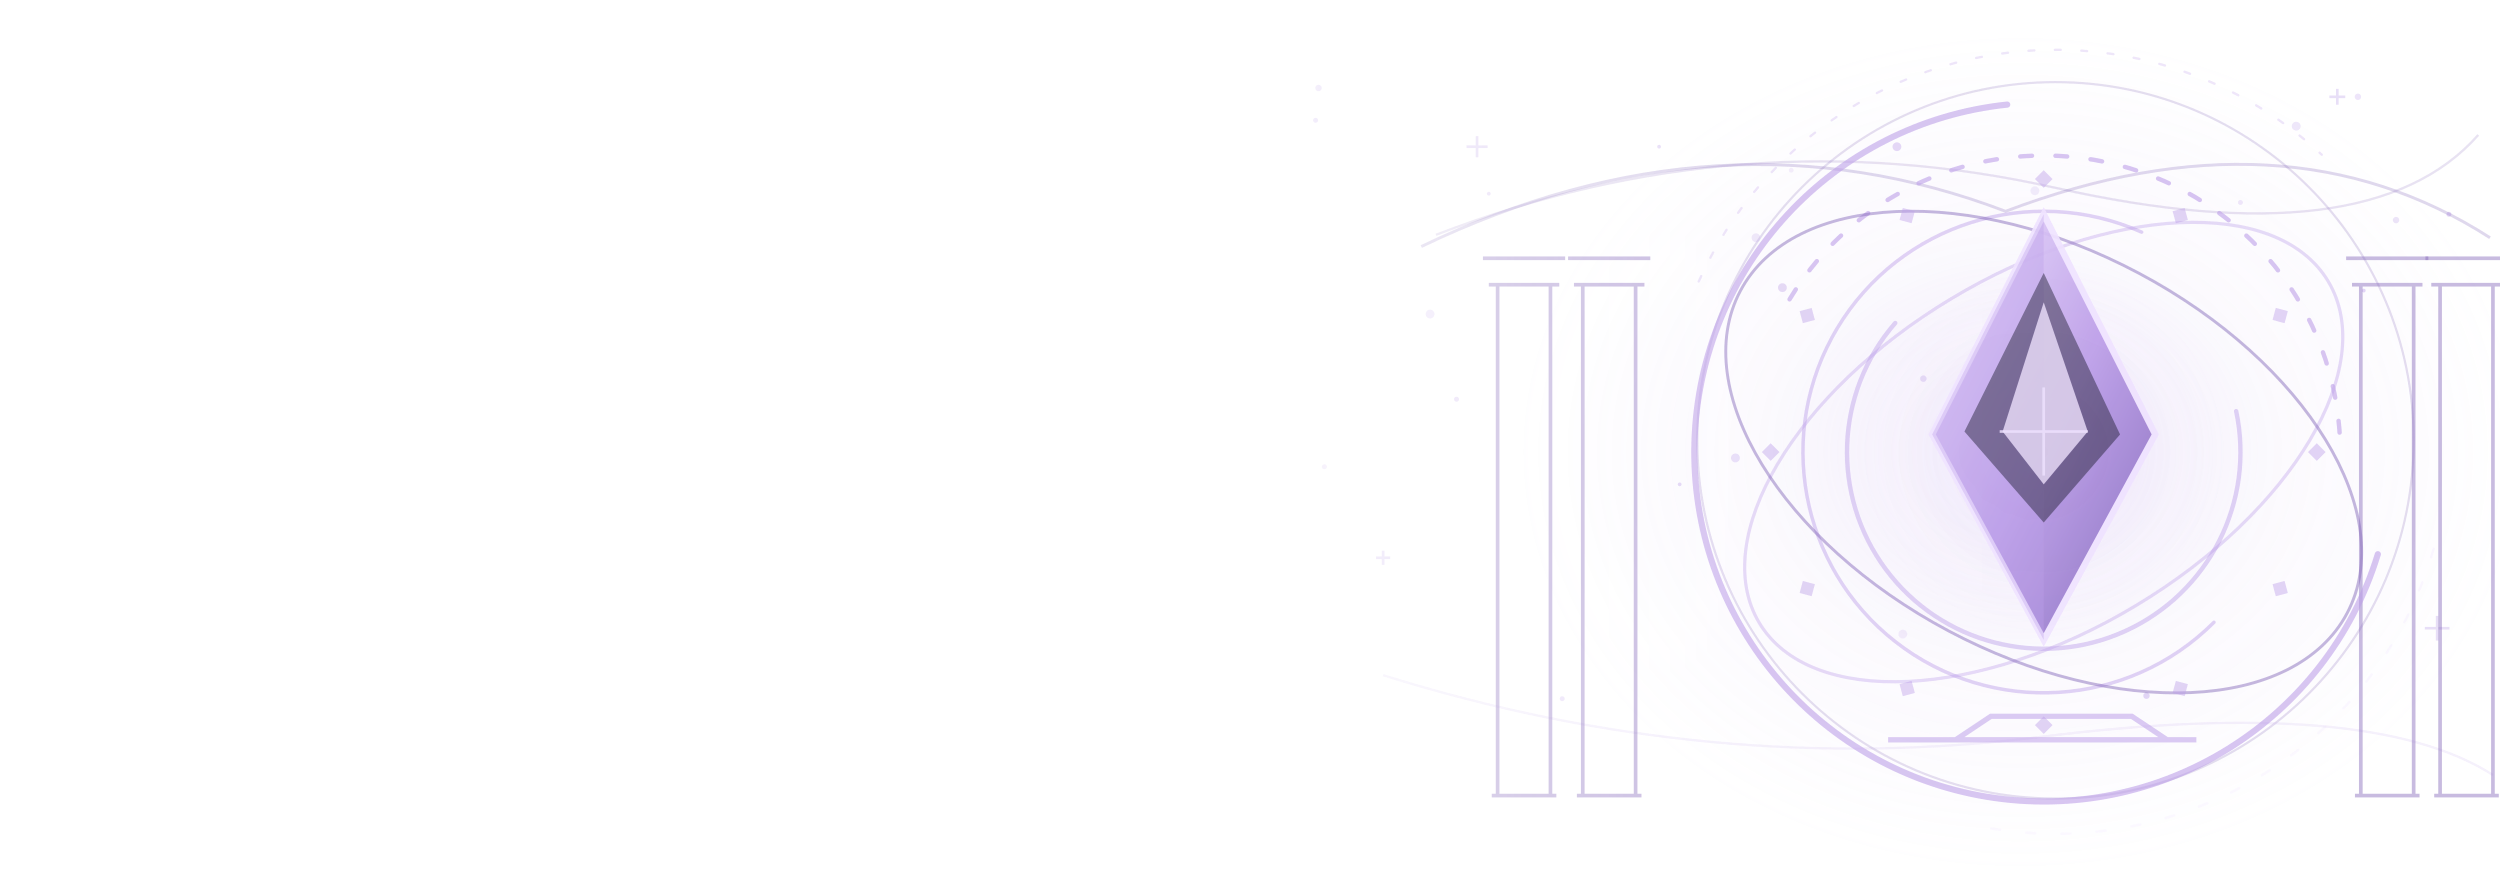
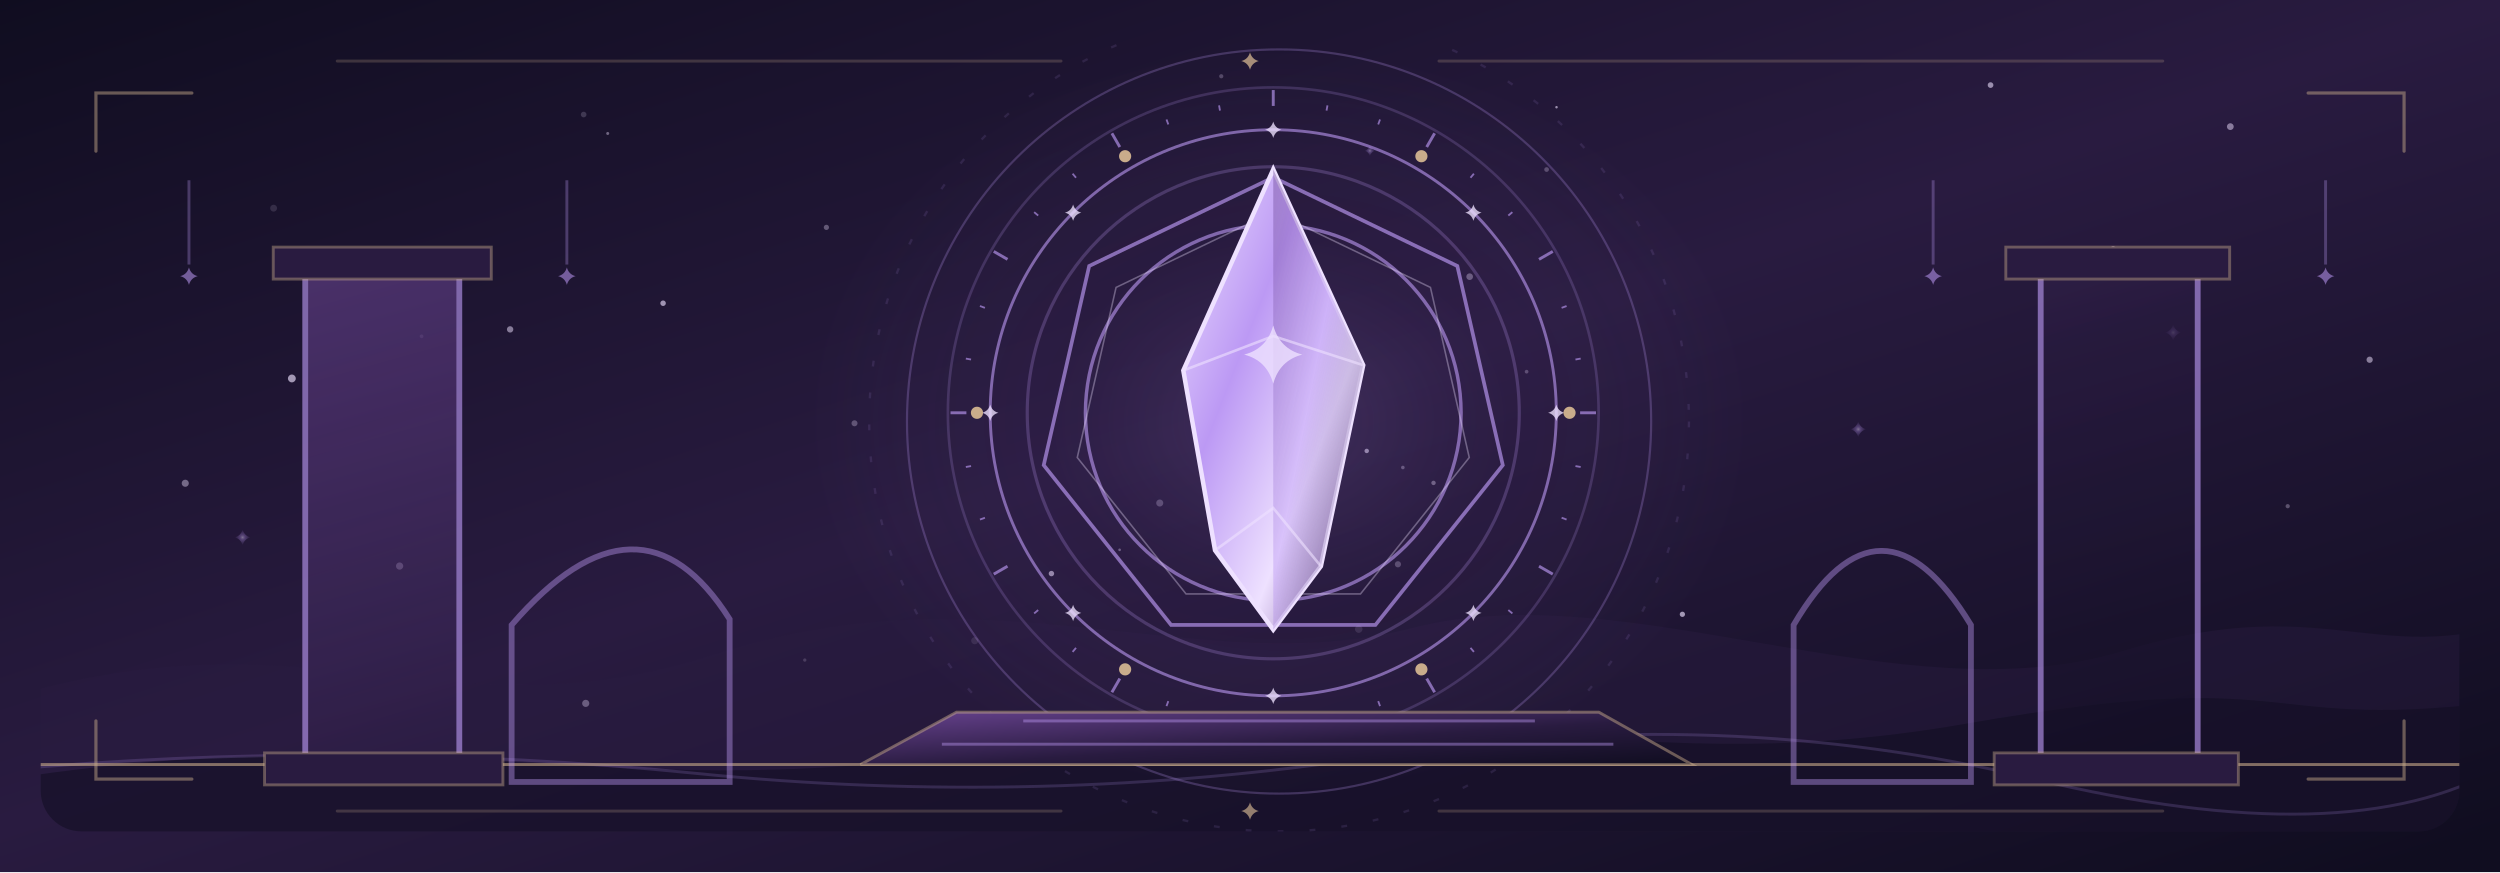
- <svg xmlns="http://www.w3.org/2000/svg" width="860" height="300" viewBox="0 0 860 300" fill="none" role="img" aria-label="Miniatura vetorial Arcano">
+ <svg xmlns="http://www.w3.org/2000/svg" width="860" height="300" viewBox="0 0 860 300" role="img" aria-label="Arte vetorial: Arcano">
  <defs>
-     <linearGradient id="silver" x1="0" y1="0" x2=".9" y2="1">
-       <stop offset="0" stop-color="#7f62b6" />
-       <stop offset=".39" stop-color="#efe2ff" />
-       <stop offset=".67" stop-color="#bb9de8" />
-       <stop offset="1" stop-color="#7f62b6" />
+     <style>:root{--ink:#bc99f4;--light:#eee1ff;--deep:#291b40;--base:#100d20;--ornament:#c9ac8b}</style>
+     <linearGradient id="bg" x1="0" y1="0" x2="0.95" y2="1">
+       <stop stop-color="#100d20" />
+       <stop offset=".50" stop-color="#291b40" />
+       <stop offset="1" stop-color="#100d20" />
    </linearGradient>
-     <linearGradient id="edge" x1="0" y1="0" x2="1" y2="1">
-       <stop stop-color="#efe2ff" />
-       <stop offset=".52" stop-color="#bb9de8" />
-       <stop offset="1" stop-color="#7f62b6" />
+     <radialGradient id="halo">
+       <stop stop-color="#bc99f4" stop-opacity=".29" />
+       <stop offset=".5" stop-color="#67428e" stop-opacity=".13" />
+       <stop offset="1" stop-color="#bc99f4" stop-opacity="0" />
+     </radialGradient>
+     <linearGradient id="metal" x1="0" y1="0" x2="1" y2="1">
+       <stop stop-color="#eee1ff" />
+       <stop offset=".36" stop-color="#bc99f4" />
+       <stop offset=".68" stop-color="#eee1ff" />
+       <stop offset="1" stop-color="#67428e" />
    </linearGradient>
-     <radialGradient id="aura">
-       <stop stop-color="#bb9de8" stop-opacity=".21" />
-       <stop offset=".48" stop-color="#bb9de8" stop-opacity=".07" />
-       <stop offset="1" stop-color="#bb9de8" stop-opacity="0" />
+     <linearGradient id="shadow" x1="0" y1="0" x2="1" y2="1">
+       <stop stop-color="#67428e" />
+       <stop offset=".55" stop-color="#291b40" />
+       <stop offset="1" stop-color="#100d20" />
+     </linearGradient>
+     <radialGradient id="shine">
+       <stop stop-color="#eee1ff" />
+       <stop offset=".32" stop-color="#bc99f4" stop-opacity=".66" />
+       <stop offset="1" stop-color="#bc99f4" stop-opacity="0" />
    </radialGradient>
-     <radialGradient id="inner">
-       <stop stop-color="#efe2ff" stop-opacity=".65" />
-       <stop offset=".4" stop-color="#bb9de8" stop-opacity=".19" />
-       <stop offset="1" stop-color="#bb9de8" stop-opacity="0" />
-     </radialGradient>
-     <linearGradient id="fade" x1="0" x2="1" y1="0" y2="0">
-       <stop stop-color="white" stop-opacity="0" />
-       <stop offset=".38" stop-color="white" stop-opacity=".05" />
-       <stop offset=".52" stop-color="white" stop-opacity=".49" />
-       <stop offset=".70" stop-color="white" stop-opacity=".98" />
-       <stop offset="1" stop-color="white" />
+     <linearGradient id="glass" x1="0" y1="0" x2="1" y2="1">
+       <stop stop-color="#67428e" stop-opacity=".62" />
+       <stop offset=".45" stop-color="#bc99f4" stop-opacity=".66" />
+       <stop offset="1" stop-color="#100d20" stop-opacity=".12" />
    </linearGradient>
-     <mask id="reveal">
-       <rect width="860" height="300" fill="url(#fade)" />
-     </mask>
-     <filter id="softGlow" x="-30%" y="-30%" width="160%" height="160%">
-       <feGaussianBlur stdDeviation="3" />
-     </filter>
+     <linearGradient id="mist" x1="0" y1="0" x2="0" y2="1">
+       <stop stop-color="#bc99f4" stop-opacity="0" />
+       <stop offset="1" stop-color="#eee1ff" stop-opacity=".23" />
+     </linearGradient>
+     <clipPath id="clip">
+       <rect x="14" y="14" width="832" height="272" rx="14" />
+     </clipPath>
  </defs>
-   <g transform="translate(-8 3) scale(1.01)">
-     <g mask="url(#reveal)">
-       <g opacity=".96">
-         <ellipse cx="696" cy="151" rx="171" ry="143" fill="url(#aura)" />
-         <circle cx="708" cy="147" r="122" fill="none" stroke="#7f62b6" stroke-width="0.75" opacity="0.22" />
-         <path d="M586.50 92.90A133 133 0 0 1 798.71 49.73" fill="none" stroke="#bb9de8" stroke-width="0.8" opacity="0.27" stroke-linecap="round" stroke-dasharray="2 7" />
-         <path d="M836.81 183.94A134 134 0 0 1 680.14 278.07" fill="none" stroke="#efe2ff" stroke-width="0.9" opacity="0.23" stroke-linecap="round" stroke-dasharray="3 9" />
-         <path d="M497 77Q601 37 708 61T852 43" fill="none" stroke="#7f62b6" stroke-width="0.8" opacity=".19" />
-         <path d="M479 227Q591 262 703 248T857 261" fill="none" stroke="#bb9de8" stroke-width="0.8" opacity=".16" />
-         <circle cx="573" cy="47" r="0.65" fill="#bb9de8" opacity="0.35" />
-         <circle cx="606" cy="78" r="1.5" fill="#bb9de8" opacity="0.24" />
-         <circle cx="654" cy="47" r="1.5" fill="#bb9de8" opacity="0.41" />
-         <circle cx="701" cy="62" r="1.5" fill="#bb9de8" opacity="0.19" />
-         <circle cx="656" cy="213" r="1.5" fill="#bb9de8" opacity="0.17" />
-         <circle cx="456" cy="38" r="0.85" fill="#bb9de8" opacity="0.37" />
-         <circle cx="842" cy="70" r="0.85" fill="#bb9de8" opacity="0.42" />
-         <circle cx="599" cy="153" r="1.5" fill="#bb9de8" opacity="0.32" />
-         <circle cx="495" cy="104" r="1.5" fill="#bb9de8" opacity="0.25" />
-         <circle cx="790" cy="40" r="1.5" fill="#bb9de8" opacity="0.26" />
-         <circle cx="813" cy="96" r="0.65" fill="#bb9de8" opacity="0.44" />
-         <circle cx="457" cy="27" r="1.1" fill="#bb9de8" opacity="0.34" />
-         <circle cx="459" cy="156" r="0.85" fill="#bb9de8" opacity="0.25" />
-         <circle cx="811" cy="30" r="1.1" fill="#bb9de8" opacity="0.27" />
-         <circle cx="580" cy="162" r="0.65" fill="#bb9de8" opacity="0.41" />
-         <circle cx="663" cy="126" r="1.1" fill="#bb9de8" opacity="0.34" />
-         <circle cx="515" cy="63" r="0.65" fill="#bb9de8" opacity="0.31" />
-         <circle cx="504" cy="133" r="0.85" fill="#bb9de8" opacity="0.33" />
-         <circle cx="739" cy="234" r="1.1" fill="#bb9de8" opacity="0.41" />
-         <circle cx="615" cy="95" r="1.5" fill="#bb9de8" opacity="0.38" />
-         <circle cx="540" cy="235" r="0.85" fill="#bb9de8" opacity="0.27" />
-         <circle cx="824" cy="72" r="1.1" fill="#bb9de8" opacity="0.29" />
-         <circle cx="771" cy="66" r="0.85" fill="#bb9de8" opacity="0.25" />
-         <circle cx="618" cy="55" r="0.85" fill="#bb9de8" opacity="0.17" />
-         <path d="M511.00 43.40v7.20M507.40 47.00h7.20" fill="none" stroke="#bb9de8" stroke-width="0.9" opacity="0.34" />
-         <path d="M804.00 27.30v5.40M801.30 30.00h5.40" fill="none" stroke="#bb9de8" stroke-width="0.9" opacity="0.34" />
-         <path d="M838.00 206.80v8.40M833.80 211.00h8.40" fill="none" stroke="#bb9de8" stroke-width="0.9" opacity="0.34" />
-         <path d="M479.00 184.60v4.80M476.60 187.00h4.80" fill="none" stroke="#bb9de8" stroke-width="0.9" opacity="0.34" />
-       </g>
-       <path d="M518 268V94h18v174M515 94h24M513 85h28M516 268h22" fill="none" stroke="#7f62b6" stroke-width="1.25" opacity=".43" />
-       <path d="M547 268V94h18v174M544 94h24M542 85h28M545 268h22" fill="none" stroke="#7f62b6" stroke-width="1.25" opacity=".43" />
-       <path d="M812 268V94h18v174M809 94h24M807 85h28M810 268h22" fill="none" stroke="#7f62b6" stroke-width="1.25" opacity=".43" />
-       <path d="M839 268V94h18v174M836 94h24M834 85h28M837 268h22" fill="none" stroke="#7f62b6" stroke-width="1.25" opacity=".43" />
-       <path d="M492 81Q594 32 691 69Q786 33 856 78" fill="none" stroke="#7f62b6" stroke-width="1" opacity=".25" />
-       <path d="M817.80 185.79A119 119 0 1 1 691.56 32.65" fill="none" stroke="#bb9de8" stroke-width="2.1" opacity="0.59" stroke-linecap="round" />
-       <path d="M617.43 98.98A101 101 0 0 1 804.94 147.48" fill="none" stroke="#bb9de8" stroke-width="1.5" opacity="0.59" stroke-linecap="round" stroke-dasharray="4 8" />
-       <path d="M761.98 208.98A82 82 0 1 1 737.35 76.09" fill="none" stroke="#bb9de8" stroke-width="1.2" opacity="0.45" stroke-linecap="round" />
-       <path d="M769.54 137.07A67 67 0 1 1 653.43 107.04" fill="none" stroke="#bb9de8" stroke-width="1.5" opacity="0.45" stroke-linecap="round" />
-       <ellipse cx="704" cy="151" rx="113" ry="61" transform="rotate(-31 704 151)" stroke="#bb9de8" stroke-width="1.1" opacity=".37" fill="none" />
-       <ellipse cx="704" cy="151" rx="117" ry="69" transform="rotate(28 704 151)" stroke="#7f62b6" stroke-width="1" opacity=".46" fill="none" />
-       <circle cx="704" cy="151" r="62" fill="url(#inner)" opacity="0.27" />
-       <polygon points="704.00,70.00 742.00,145.00 704.00,215.00 666.00,145.00" fill="url(#edge)" stroke="#efe2ff" stroke-width="2.2" opacity=".93" />
-       <polygon points="704.00,70.00 704.00,215.00 666.00,145.00" fill="#bb9de8" stroke="none" stroke-width="1" opacity=".36" />
-       <polygon points="704.00,90.00 730.00,145.00 704.00,175.00 677.00,144.00" fill="#101023" stroke="none" stroke-width="1" opacity=".43" />
-       <polygon points="704.00,100.00 719.00,144.00 704.00,162.00 690.00,144.00" fill="#efe2ff" stroke="none" stroke-width="1" opacity=".77" />
-       <path d="M704.00 129.00v30.00M689.00 144.00h30.00" fill="none" stroke="#efe2ff" stroke-width="0.9" opacity="0.8" />
-       <polygon points="800.00,151.00 797.00,154.00 794.00,151.00 797.00,148.00" fill="#bb9de8" stroke="none" stroke-width="1" opacity=".43" />
-       <polygon points="787.14,199.00 783.04,200.10 781.94,196.00 786.04,194.90" fill="#bb9de8" stroke="none" stroke-width="1" opacity=".43" />
-       <polygon points="752.00,234.14 747.90,233.04 749.00,228.94 753.10,230.04" fill="#bb9de8" stroke="none" stroke-width="1" opacity=".43" />
-       <polygon points="704.00,247.00 701.00,244.00 704.00,241.00 707.00,244.00" fill="#bb9de8" stroke="none" stroke-width="1" opacity=".43" />
-       <polygon points="656.00,234.14 654.90,230.04 659.00,228.94 660.10,233.04" fill="#bb9de8" stroke="none" stroke-width="1" opacity=".43" />
-       <polygon points="620.86,199.00 621.96,194.90 626.06,196.00 624.96,200.10" fill="#bb9de8" stroke="none" stroke-width="1" opacity=".43" />
-       <polygon points="608.00,151.00 611.00,148.00 614.00,151.00 611.00,154.00" fill="#bb9de8" stroke="none" stroke-width="1" opacity=".43" />
-       <polygon points="620.86,103.00 624.96,101.90 626.06,106.00 621.96,107.10" fill="#bb9de8" stroke="none" stroke-width="1" opacity=".43" />
-       <polygon points="656.00,67.86 660.10,68.96 659.00,73.06 654.90,71.96" fill="#bb9de8" stroke="none" stroke-width="1" opacity=".43" />
-       <polygon points="704.00,55.00 707.00,58.00 704.00,61.00 701.00,58.00" fill="#bb9de8" stroke="none" stroke-width="1" opacity=".43" />
-       <polygon points="752.00,67.86 753.10,71.96 749.00,73.06 747.90,68.96" fill="#bb9de8" stroke="none" stroke-width="1" opacity=".43" />
-       <polygon points="787.14,103.00 786.04,107.10 781.94,106.00 783.04,101.90" fill="#bb9de8" stroke="none" stroke-width="1" opacity=".43" />
-       <path d="M651 249H756M674 249l12-8h48l12 8" fill="none" stroke="#bb9de8" stroke-width="1.8" opacity=".53" />
+   <rect width="860" height="300" fill="url(#bg)" />
+   <g clip-path="url(#clip)">
+     <circle cx="815.16" cy="123.75" r="1.08" fill="#eee1ff" opacity="0.51" />
+     <circle cx="200.78" cy="39.4" r="0.97" fill="#eee1ff" opacity="0.18" />
+     <circle cx="335.31" cy="220.4" r="1.23" fill="#eee1ff" opacity="0.18" />
+     <circle cx="94.12" cy="71.61" r="1.19" fill="#eee1ff" opacity="0.13" />
+     <circle cx="209.05" cy="45.91" r="0.52" fill="#eee1ff" opacity="0.4" />
+     <circle cx="175.48" cy="113.31" r="1.1" fill="#eee1ff" opacity="0.5" />
+     <circle cx="361.69" cy="197.31" r="0.94" fill="#eee1ff" opacity="0.56" />
+     <circle cx="228.1" cy="104.31" r="0.95" fill="#eee1ff" opacity="0.62" />
+     <circle cx="525.15" cy="127.86" r="0.64" fill="#eee1ff" opacity="0.27" />
+     <circle cx="201.49" cy="241.96" r="1.24" fill="#eee1ff" opacity="0.59" />
+     <circle cx="452.97" cy="179.97" r="0.68" fill="#eee1ff" opacity="0.38" />
+     <circle cx="145.02" cy="115.69" r="0.64" fill="#eee1ff" opacity="0.17" />
+     <circle cx="767.23" cy="43.56" r="1.17" fill="#eee1ff" opacity="0.49" />
+     <circle cx="100.4" cy="130.19" r="1.35" fill="#eee1ff" opacity="0.64" />
+     <circle cx="480.89" cy="194.11" r="1.07" fill="#eee1ff" opacity="0.27" />
+     <circle cx="470.15" cy="155.12" r="0.77" fill="#eee1ff" opacity="0.55" />
+     <circle cx="385.15" cy="189.14" r="0.46" fill="#eee1ff" opacity="0.36" />
+     <circle cx="63.73" cy="166.24" r="1.23" fill="#eee1ff" opacity="0.41" />
+     <circle cx="482.58" cy="160.82" r="0.62" fill="#eee1ff" opacity="0.32" />
+     <circle cx="493.13" cy="166.12" r="0.76" fill="#eee1ff" opacity="0.37" />
+     <circle cx="293.95" cy="145.61" r="1.04" fill="#eee1ff" opacity="0.29" />
+     <circle cx="578.74" cy="211.32" r="0.91" fill="#eee1ff" opacity="0.64" />
+     <circle cx="276.84" cy="227.06" r="0.57" fill="#eee1ff" opacity="0.31" />
+     <circle cx="684.75" cy="29.27" r="0.98" fill="#eee1ff" opacity="0.58" />
+     <circle cx="786.97" cy="174.13" r="0.73" fill="#eee1ff" opacity="0.3" />
+     <circle cx="535.44" cy="36.88" r="0.43" fill="#eee1ff" opacity="0.59" />
+     <circle cx="532.03" cy="58.32" r="0.81" fill="#eee1ff" opacity="0.27" />
+     <circle cx="726.91" cy="85.83" r="1.09" fill="#eee1ff" opacity="0.51" />
+     <circle cx="284.28" cy="78.22" r="0.9" fill="#eee1ff" opacity="0.33" />
+     <circle cx="505.56" cy="95.18" r="1.15" fill="#eee1ff" opacity="0.34" />
+     <circle cx="137.46" cy="194.72" r="1.25" fill="#eee1ff" opacity="0.48" />
+     <circle cx="467.4" cy="216.41" r="1.29" fill="#eee1ff" opacity="0.12" />
+     <circle cx="420.11" cy="26.23" r="0.72" fill="#eee1ff" opacity="0.25" />
+     <circle cx="398.95" cy="173.04" r="1.22" fill="#eee1ff" opacity="0.26" />
+     <path d="M83.45 182.12 Q84.05 184.31 86.19 184.86 Q84.05 185.4 83.45 187.6 Q82.85 185.4 80.71 184.86 Q82.85 184.31 83.45 182.12Z" fill="url(#shine)" opacity="0.45" />
+     <path d="M471.25 50 Q471.66 51.49 473.11 51.86 Q471.66 52.23 471.25 53.72 Q470.84 52.23 469.38 51.86 Q470.84 51.49 471.25 50Z" fill="url(#shine)" opacity="0.45" />
+     <path d="M747.57 111.57 Q748.2 113.84 750.41 114.4 Q748.2 114.97 747.57 117.24 Q746.95 114.97 744.74 114.4 Q746.95 113.84 747.57 111.57Z" fill="url(#shine)" opacity="0.45" />
+     <path d="M639.24 144.9 Q639.85 147.11 642.01 147.67 Q639.85 148.22 639.24 150.43 Q638.64 148.22 636.48 147.67 Q638.64 147.11 639.24 144.9Z" fill="url(#shine)" opacity="0.45" />
+     <path d="M-10 244 C105 205 150 256 246 225 S412 235 486 216 S654 247 730 224 S820 235 880 208 V310 H-10Z" fill="#291b40" opacity=".44" />
+     <path d="M-10 270 C150 243 211 281 350 256 S550 271 676 249 S770 255 878 239V314H-10Z" fill="#100d20" opacity=".55" />
+     <path d="M0 265 Q120 254 239 266T475 260T700 268T860 264" fill="none" stroke="#bc99f4" stroke-opacity=".18" stroke-width="1" />
+     <ellipse cx="440" cy="145" rx="161.28" ry="128" fill="url(#halo)" opacity=".6" />
+     <circle cx="440" cy="145" r="128" fill="none" stroke="#bc99f4" stroke-width="0.75" stroke-opacity="0.25" />
+     <circle cx="440" cy="145" r="141" fill="none" stroke="#bc99f4" stroke-width="0.8" stroke-opacity="0.12" stroke-dasharray="2 9" />
+     <path d="M0 263H860" stroke="#c9ac8b" stroke-opacity=".6" />
+     <path d="M105 268V88H158V268M702 268V88H756V268" fill="url(#shadow)" stroke="#bc99f4" stroke-width="2" opacity=".62" />
+     <path d="M94 85H169V96H94ZM690 85H767V96H690ZM91 270H173V259H91ZM686 270H770V259H686Z" fill="#291b40" stroke="#c9ac8b" stroke-opacity=".42" />
+     <path d="M176 215Q220 164 251 213L251 269H176Z M617 215Q647 164 678 215V269H617Z" fill="none" stroke="#bc99f4" stroke-opacity=".42" stroke-width="2" />
+     <g transform="translate(438 142) scale(0.91)">
+       <circle cx="0" cy="0" r="123" fill="none" stroke="#bc99f4" stroke-width="1" stroke-opacity="0.2" />
+       <circle cx="0" cy="0" r="107" fill="none" stroke="#bc99f4" stroke-width="1.1" stroke-opacity="0.6" />
+       <circle cx="0" cy="0" r="93" fill="none" stroke="#bc99f4" stroke-width="1.2" stroke-opacity="0.24" />
+       <circle cx="0" cy="0" r="71" fill="none" stroke="#bc99f4" stroke-width="1.3" stroke-opacity="0.6" />
+       <path d="M116 0L122 0" stroke="#bc99f4" stroke-width="1.1" opacity="0.64" />
+       <path d="M114.24 20.14L116.21 20.49" stroke="#bc99f4" stroke-width="0.7" opacity="0.64" />
+       <path d="M109 39.67L110.88 40.36" stroke="#bc99f4" stroke-width="0.7" opacity="0.64" />
+       <path d="M100.46 58L105.66 61" stroke="#bc99f4" stroke-width="1.1" opacity="0.64" />
+       <path d="M88.86 74.56L90.39 75.85" stroke="#bc99f4" stroke-width="0.7" opacity="0.64" />
+       <path d="M74.56 88.86L75.85 90.39" stroke="#bc99f4" stroke-width="0.7" opacity="0.64" />
+       <path d="M58 100.46L61 105.66" stroke="#bc99f4" stroke-width="1.1" opacity="0.64" />
+       <path d="M39.67 109L40.36 110.88" stroke="#bc99f4" stroke-width="0.7" opacity="0.64" />
+       <path d="M20.14 114.24L20.49 116.21" stroke="#bc99f4" stroke-width="0.7" opacity="0.64" />
+       <path d="M0 116L0 122" stroke="#bc99f4" stroke-width="1.1" opacity="0.64" />
+       <path d="M-20.14 114.24L-20.49 116.21" stroke="#bc99f4" stroke-width="0.7" opacity="0.64" />
+       <path d="M-39.67 109L-40.36 110.88" stroke="#bc99f4" stroke-width="0.7" opacity="0.64" />
+       <path d="M-58 100.46L-61 105.66" stroke="#bc99f4" stroke-width="1.1" opacity="0.64" />
+       <path d="M-74.56 88.86L-75.85 90.39" stroke="#bc99f4" stroke-width="0.7" opacity="0.64" />
+       <path d="M-88.86 74.56L-90.39 75.85" stroke="#bc99f4" stroke-width="0.7" opacity="0.64" />
+       <path d="M-100.46 58L-105.66 61" stroke="#bc99f4" stroke-width="1.1" opacity="0.64" />
+       <path d="M-109 39.67L-110.88 40.36" stroke="#bc99f4" stroke-width="0.7" opacity="0.64" />
+       <path d="M-114.24 20.14L-116.21 20.49" stroke="#bc99f4" stroke-width="0.7" opacity="0.64" />
+       <path d="M-116 0L-122 0" stroke="#bc99f4" stroke-width="1.1" opacity="0.64" />
+       <path d="M-114.24 -20.14L-116.21 -20.49" stroke="#bc99f4" stroke-width="0.7" opacity="0.64" />
+       <path d="M-109 -39.67L-110.88 -40.36" stroke="#bc99f4" stroke-width="0.7" opacity="0.64" />
+       <path d="M-100.46 -58L-105.66 -61" stroke="#bc99f4" stroke-width="1.1" opacity="0.64" />
+       <path d="M-88.86 -74.56L-90.39 -75.85" stroke="#bc99f4" stroke-width="0.7" opacity="0.64" />
+       <path d="M-74.56 -88.86L-75.85 -90.39" stroke="#bc99f4" stroke-width="0.7" opacity="0.64" />
+       <path d="M-58 -100.46L-61 -105.66" stroke="#bc99f4" stroke-width="1.1" opacity="0.64" />
+       <path d="M-39.67 -109L-40.36 -110.88" stroke="#bc99f4" stroke-width="0.7" opacity="0.64" />
+       <path d="M-20.14 -114.24L-20.49 -116.21" stroke="#bc99f4" stroke-width="0.7" opacity="0.64" />
+       <path d="M-0 -116L-0 -122" stroke="#bc99f4" stroke-width="1.1" opacity="0.64" />
+       <path d="M20.14 -114.24L20.49 -116.21" stroke="#bc99f4" stroke-width="0.7" opacity="0.64" />
+       <path d="M39.67 -109L40.36 -110.88" stroke="#bc99f4" stroke-width="0.7" opacity="0.64" />
+       <path d="M58 -100.46L61 -105.66" stroke="#bc99f4" stroke-width="1.1" opacity="0.64" />
+       <path d="M74.56 -88.86L75.85 -90.39" stroke="#bc99f4" stroke-width="0.7" opacity="0.64" />
+       <path d="M88.86 -74.56L90.39 -75.85" stroke="#bc99f4" stroke-width="0.7" opacity="0.64" />
+       <path d="M100.46 -58L105.66 -61" stroke="#bc99f4" stroke-width="1.1" opacity="0.64" />
+       <path d="M109 -39.67L110.88 -40.36" stroke="#bc99f4" stroke-width="0.7" opacity="0.64" />
+       <path d="M114.24 -20.14L116.21 -20.49" stroke="#bc99f4" stroke-width="0.7" opacity="0.64" />
+       <polygon points="0,-89 69.58,-55.49 86.77,19.8 38.62,80.19 -38.62,80.19 -86.77,19.8 -69.58,-55.49" fill="none" stroke="#bc99f4" stroke-width="1.4" opacity="0.65" />
+       <polygon points="0,-76 59.42,-47.39 74.09,16.91 32.98,68.47 -32.98,68.47 -74.09,16.91 -59.42,-47.39" fill="none" stroke="#eee1ff" stroke-width="0.6" opacity="0.35" />
+       <path d="M107 -3.1 Q107.68 -0.62 110.1 0 Q107.68 0.62 107 3.1 Q106.32 0.62 103.9 0 Q106.32 -0.62 107 -3.1Z" fill="#eee1ff" opacity="0.78" />
+       <path d="M75.66 72.56 Q76.34 75.04 78.76 75.66 Q76.34 76.28 75.66 78.76 Q74.98 76.28 72.56 75.66 Q74.98 75.04 75.66 72.56Z" fill="#eee1ff" opacity="0.78" />
+       <path d="M0 103.9 Q0.68 106.38 3.1 107 Q0.68 107.62 0 110.1 Q-0.68 107.62 -3.1 107 Q-0.68 106.38 0 103.9Z" fill="#eee1ff" opacity="0.78" />
+       <path d="M-75.66 72.56 Q-74.98 75.04 -72.56 75.66 Q-74.98 76.28 -75.66 78.76 Q-76.34 76.28 -78.76 75.66 Q-76.34 75.04 -75.66 72.56Z" fill="#eee1ff" opacity="0.78" />
+       <path d="M-107 -3.1 Q-106.32 -0.62 -103.9 0 Q-106.32 0.62 -107 3.1 Q-107.68 0.62 -110.1 0 Q-107.68 -0.62 -107 -3.1Z" fill="#eee1ff" opacity="0.78" />
+       <path d="M-75.66 -78.76 Q-74.98 -76.28 -72.56 -75.66 Q-74.98 -75.04 -75.66 -72.56 Q-76.34 -75.04 -78.76 -75.66 Q-76.34 -76.28 -75.66 -78.76Z" fill="#eee1ff" opacity="0.78" />
+       <path d="M-0 -110.1 Q0.68 -107.62 3.1 -107 Q0.68 -106.38 -0 -103.9 Q-0.68 -106.38 -3.1 -107 Q-0.68 -107.62 -0 -110.1Z" fill="#eee1ff" opacity="0.78" />
+       <path d="M75.66 -78.76 Q76.34 -76.28 78.76 -75.66 Q76.34 -75.04 75.66 -72.56 Q74.98 -75.04 72.56 -75.66 Q74.98 -76.28 75.66 -78.76Z" fill="#eee1ff" opacity="0.78" />
+       <circle cx="112" cy="0" r="2.3" fill="#c9ac8b" />
+       <circle cx="56" cy="96.99" r="2.3" fill="#c9ac8b" />
+       <circle cx="-56" cy="96.99" r="2.3" fill="#c9ac8b" />
+       <circle cx="-112" cy="0" r="2.3" fill="#c9ac8b" />
+       <circle cx="-56" cy="-96.99" r="2.3" fill="#c9ac8b" />
+       <circle cx="56" cy="-96.99" r="2.3" fill="#c9ac8b" />
+       <path d="M0-92L34-18L18 58L0 82L-22 52L-34-16Z" fill="url(#metal)" stroke="#eee1ff" stroke-width="1.7" />
+       <path d="M0-92L0 82L18 58L34-18Z" fill="url(#glass)" opacity=".65" />
+       <path d="M-34-16L0-29L34-18M-22 52L0 36L18 58" stroke="#eee1ff" stroke-opacity=".6" fill="none" />
+       <path d="M0 -33 Q2.42 -24.2 11 -22 Q2.42 -19.8 0 -11 Q-2.42 -19.8 -11 -22 Q-2.42 -24.2 0 -33Z" fill="#eee1ff" opacity="0.8" />
    </g>
+     <path d="M296 263H582l-32-18H329Z" fill="url(#shadow)" stroke="#c9ac8b" stroke-opacity=".48" />
+     <path d="M324 256h231M352 248h176" stroke="#bc99f4" stroke-opacity=".42" />
+     <path d="M65 62v29" stroke="#bc99f4" stroke-opacity=".3" />
+     <path d="M65 92 Q65.66 94.4 68 95 Q65.66 95.6 65 98 Q64.34 95.6 62 95 Q64.34 94.4 65 92Z" fill="#bc99f4" opacity="0.55" />
+     <path d="M195 62v29" stroke="#bc99f4" stroke-opacity=".3" />
+     <path d="M195 92 Q195.66 94.4 198 95 Q195.66 95.6 195 98 Q194.34 95.6 192 95 Q194.34 94.4 195 92Z" fill="#bc99f4" opacity="0.55" />
+     <path d="M665 62v29" stroke="#bc99f4" stroke-opacity=".3" />
+     <path d="M665 92 Q665.66 94.4 668 95 Q665.66 95.6 665 98 Q664.34 95.6 662 95 Q664.34 94.4 665 92Z" fill="#bc99f4" opacity="0.55" />
+     <path d="M800 62v29" stroke="#bc99f4" stroke-opacity=".3" />
+     <path d="M800 92 Q800.66 94.4 803 95 Q800.66 95.6 800 98 Q799.34 95.6 797 95 Q799.34 94.4 800 92Z" fill="#bc99f4" opacity="0.55" />
+     <g fill="none" stroke="#c9ac8b" stroke-opacity=".47" stroke-linecap="round">
+       <rect x="13" y="13" width="834" height="274" rx="15" stroke-width="1.1" />
+       <path d="M33 52V32H66M827 52V32H794M33 248v20h33M827 248v20h-33" stroke-width="1.1" />
+       <path d="M116 21H365m130 0h249M116 279h249m130 0h249" stroke-opacity=".23" />
+     </g>
+     <path d="M430 18 Q430.66 20.4 433 21 Q430.66 21.6 430 24 Q429.34 21.6 427 21 Q429.34 20.4 430 18Z" fill="#c9ac8b" opacity="0.8" />
+     <path d="M430 276 Q430.66 278.4 433 279 Q430.66 279.6 430 282 Q429.34 279.6 427 279 Q429.34 278.4 430 276Z" fill="#c9ac8b" opacity="0.7" />
  </g>
</svg>
